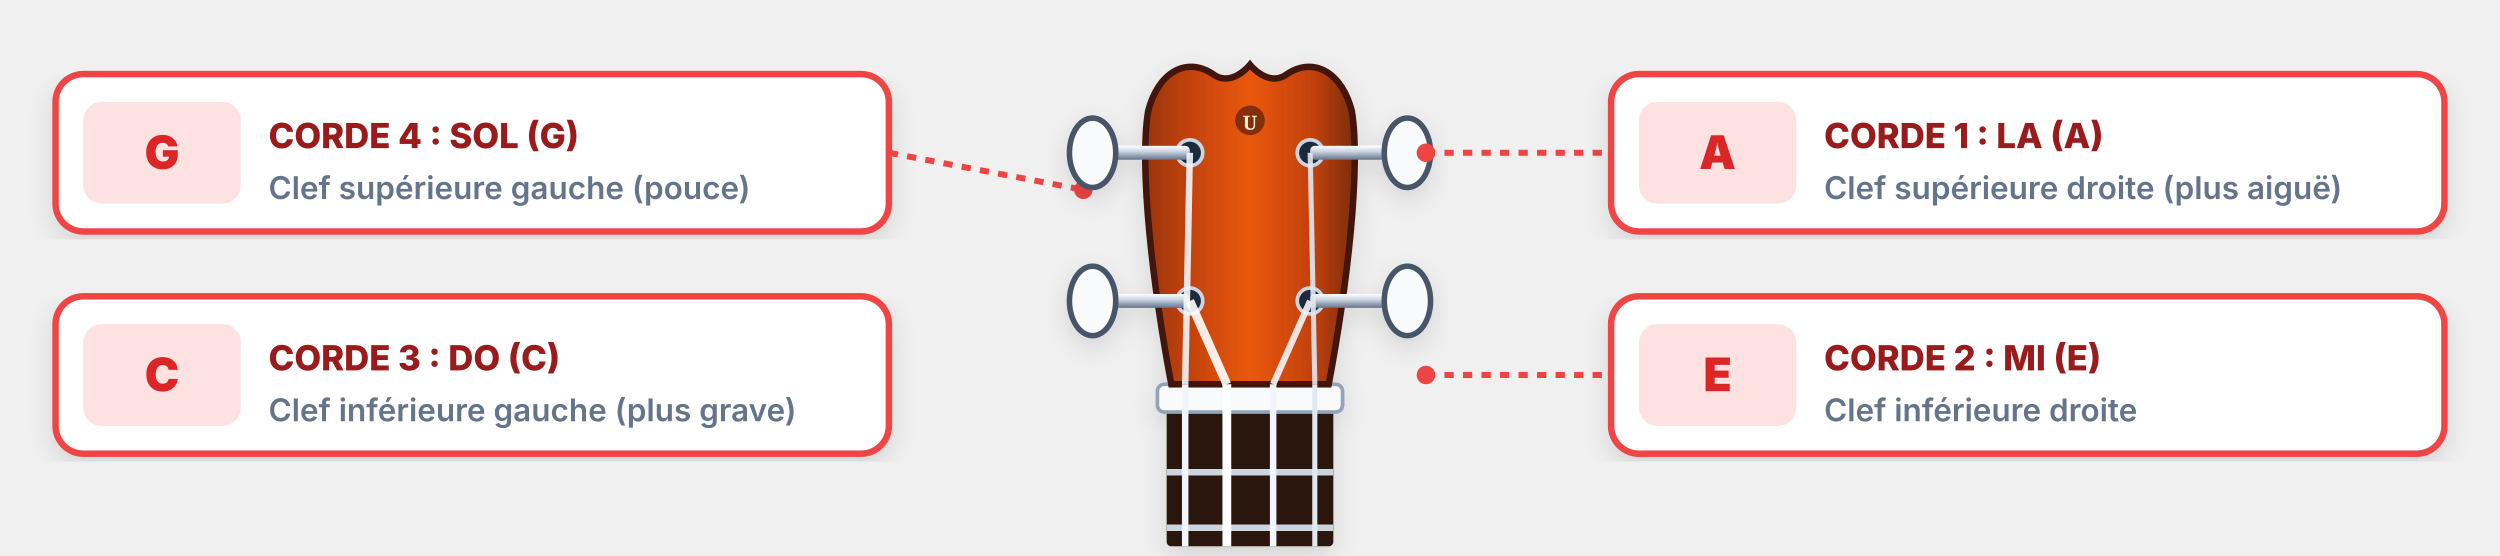
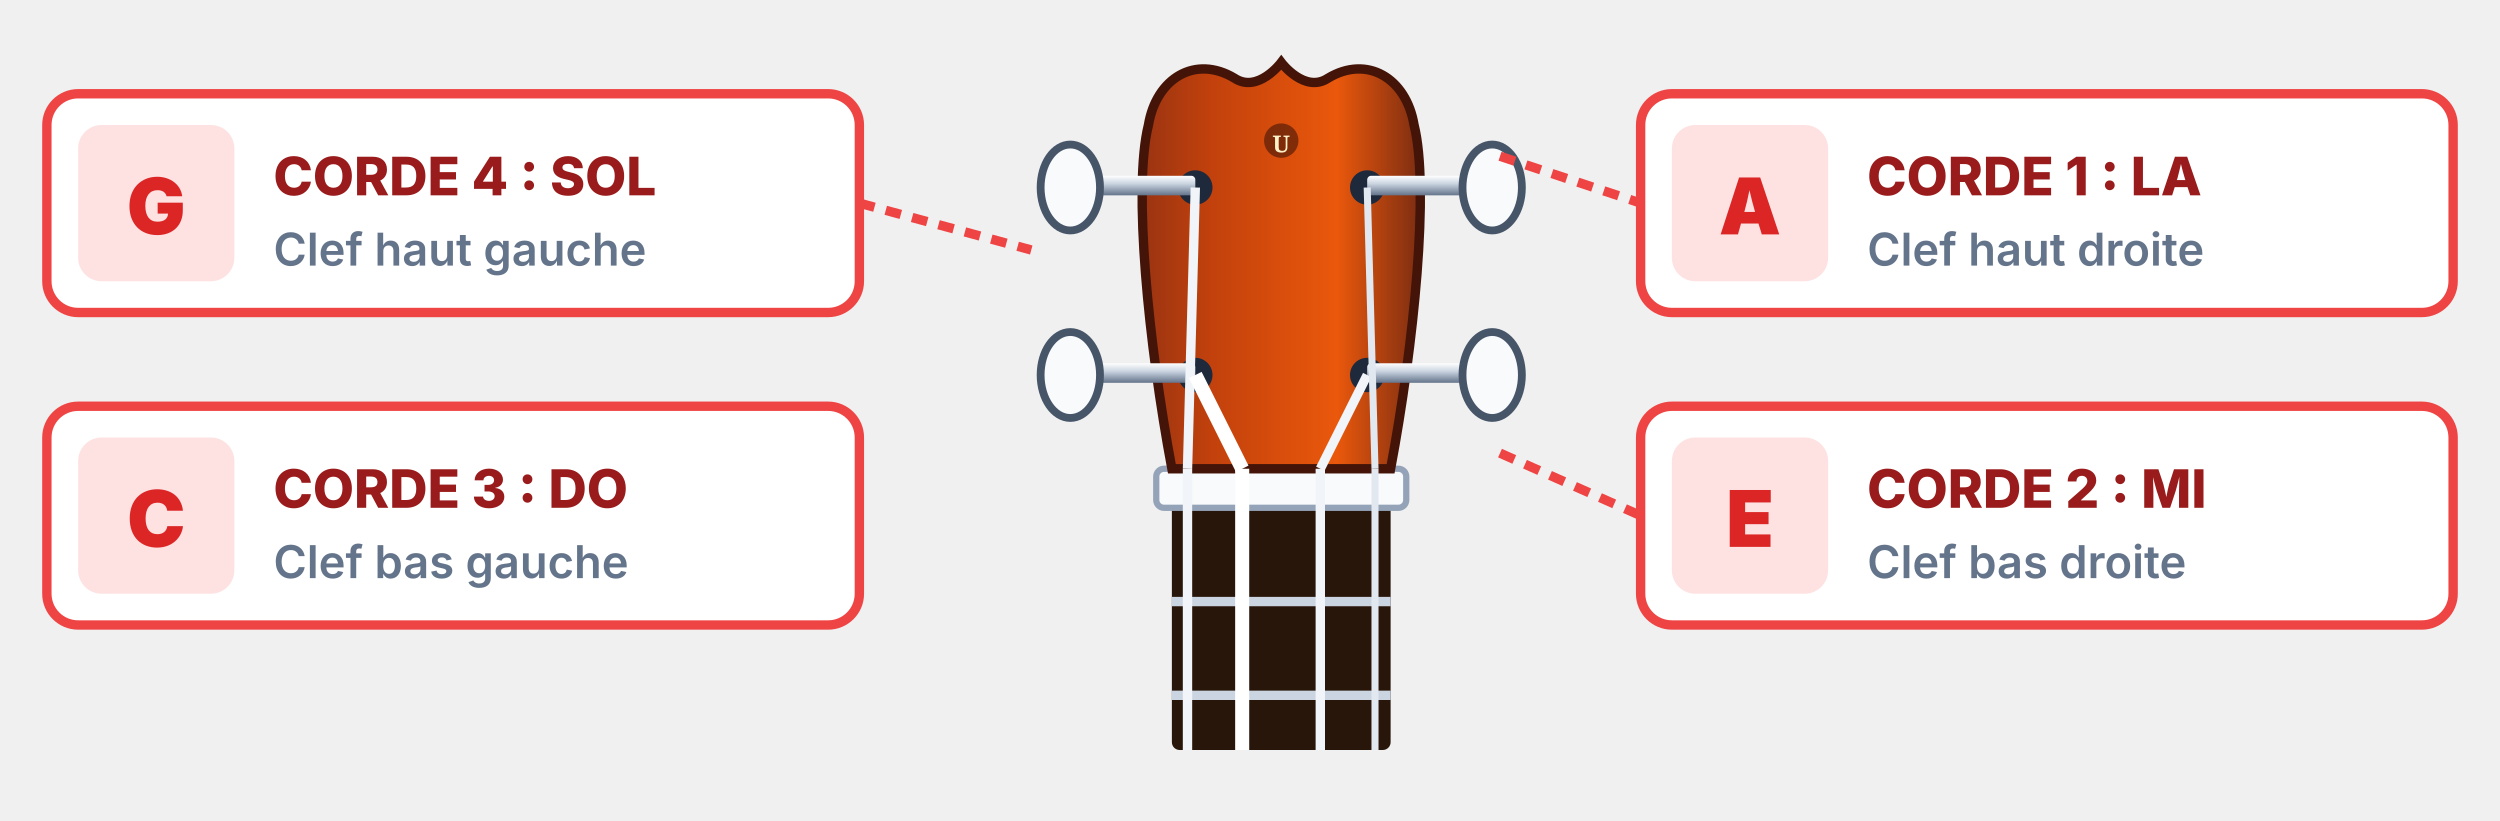
- <svg xmlns="http://www.w3.org/2000/svg" viewBox="0 0 540 120" width="100%" height="110" style="display:block; margin:0 auto;">
+ <svg xmlns="http://www.w3.org/2000/svg" viewBox="0 0 320 105" width="100%" height="95" style="display:block; margin:0 auto;">
  <defs>
-     <linearGradient id="headWood" x1="0%" y1="0%" x2="100%" y2="0%">
+     <linearGradient id="headWood3" x1="0%" y1="0%" x2="100%" y2="0%">
      <stop offset="0%" stop-color="#9a3412" />
-       <stop offset="20%" stop-color="#c2410c" />
-       <stop offset="50%" stop-color="#ea580c" />
-       <stop offset="80%" stop-color="#c2410c" />
+       <stop offset="25%" stop-color="#c2410c" />
+       <stop offset="70%" stop-color="#ea580c" />
      <stop offset="100%" stop-color="#7c2d12" />
    </linearGradient>
-     <linearGradient id="pegMetal" x1="0%" y1="0%" x2="0%" y2="100%">
+     <linearGradient id="pegMetal3" x1="0%" y1="0%" x2="0%" y2="100%">
      <stop offset="0%" stop-color="#ffffff" />
      <stop offset="40%" stop-color="#cbd5e1" />
      <stop offset="100%" stop-color="#64748b" />
    </linearGradient>
-     <filter id="shadowLight" x="-5%" y="-5%" width="110%" height="110%">
-       <feDropShadow dx="0" dy="2" stdDeviation="2.5" flood-color="#000000" flood-opacity="0.12" />
-     </filter>
  </defs>
-   <g transform="translate(12, 16)">
-     <rect x="0" y="0" width="180" height="34" rx="6" fill="#ffffff" stroke="#ef4444" stroke-width="1.4" filter="url(#shadowLight)" />
-     <rect x="6" y="6" width="34" height="22" rx="4" fill="#fee2e2" />
-     <text x="23" y="20.5" text-anchor="middle" font-family="-apple-system, sans-serif" font-size="10" font-weight="900" fill="#dc2626">G</text>
-     <text x="46" y="16" font-family="-apple-system, sans-serif" font-size="7.5" font-weight="800" fill="#991b1b">CORDE 4 : SOL (G)</text>
-     <text x="46" y="27" font-family="-apple-system, sans-serif" font-size="6.8" font-weight="600" fill="#64748b">Clef supérieure gauche (pouce)</text>
-     <path d="M 180,17 L 222,25" stroke="#ef4444" stroke-width="1.3" stroke-dasharray="2,2" />
-     <circle cx="222" cy="25" r="2" fill="#ef4444" />
+   <g transform="translate(6, 12)">
+     <rect x="0" y="0" width="104" height="28" rx="4" fill="#ffffff" stroke="#ef4444" stroke-width="1.2" />
+     <rect x="4" y="4" width="20" height="20" rx="3" fill="#fee2e2" />
+     <text x="14" y="18" text-anchor="middle" font-family="-apple-system, sans-serif" font-size="10" font-weight="900" fill="#dc2626">G</text>
+     <text x="29" y="13" font-family="-apple-system, sans-serif" font-size="6.8" font-weight="800" fill="#991b1b">CORDE 4 : SOL</text>
+     <text x="29" y="22" font-family="-apple-system, sans-serif" font-size="5.8" font-weight="600" fill="#64748b">Clef haut gauche</text>
+     <path d="M 104,14 L 126,20" stroke="#ef4444" stroke-width="1.2" stroke-dasharray="2,1.5" />
  </g>
-   <g transform="translate(12, 64)">
-     <rect x="0" y="0" width="180" height="34" rx="6" fill="#ffffff" stroke="#ef4444" stroke-width="1.4" filter="url(#shadowLight)" />
-     <rect x="6" y="6" width="34" height="22" rx="4" fill="#fee2e2" />
-     <text x="23" y="20.5" text-anchor="middle" font-family="-apple-system, sans-serif" font-size="10" font-weight="900" fill="#dc2626">C</text>
-     <text x="46" y="16" font-family="-apple-system, sans-serif" font-size="7.5" font-weight="800" fill="#991b1b">CORDE 3 : DO (C)</text>
-     <text x="46" y="27" font-family="-apple-system, sans-serif" font-size="6.8" font-weight="600" fill="#64748b">Clef inférieure gauche (plus grave)</text>
-     <path d="M 180,17 L 222,9" stroke="#ef4444" stroke-width="1.3" stroke-dasharray="2,2" transform="translate(0, 64)" />
-     <circle cx="222" cy="73" r="2" fill="#ef4444" />
+   <g transform="translate(6, 52)">
+     <rect x="0" y="0" width="104" height="28" rx="4" fill="#ffffff" stroke="#ef4444" stroke-width="1.2" />
+     <rect x="4" y="4" width="20" height="20" rx="3" fill="#fee2e2" />
+     <text x="14" y="18" text-anchor="middle" font-family="-apple-system, sans-serif" font-size="10" font-weight="900" fill="#dc2626">C</text>
+     <text x="29" y="13" font-family="-apple-system, sans-serif" font-size="6.8" font-weight="800" fill="#991b1b">CORDE 3 : DO</text>
+     <text x="29" y="22" font-family="-apple-system, sans-serif" font-size="5.8" font-weight="600" fill="#64748b">Clef bas gauche</text>
+     <path d="M 104,14 L 126,6" stroke="#ef4444" stroke-width="1.2" stroke-dasharray="2,1.5" transform="translate(0, 52)" />
  </g>
-   <g transform="translate(230, 8)" filter="url(#shadowLight)">
-     <rect x="22" y="80" width="36" height="30" fill="#29160a" rx="1" />
-     <line x1="22" y1="94" x2="58" y2="94" stroke="#cbd5e1" stroke-width="1.4" />
-     <line x1="22" y1="106" x2="58" y2="106" stroke="#cbd5e1" stroke-width="1.4" />
-     <rect x="20" y="75" width="40" height="6" fill="#f8fafc" stroke="#94a3b8" stroke-width="0.8" rx="1.5" />
-     <path d="M 23,75               C 19,54 16,28 18,16               C 20,8 26,4 32,8               C 36,11 40,6 40,6               C 40,6 44,11 48,8               C 54,4 60,8 62,16               C 64,28 61,54 57,75 Z" fill="url(#headWood)" stroke="#431407" stroke-width="1.4" />
-     <circle cx="40" cy="18" r="3.2" fill="#431407" opacity="0.6" />
-     <text x="40" y="20" text-anchor="middle" font-family="serif" font-size="4.2" font-weight="900" fill="#fef3c7">U</text>
-     <circle cx="27" cy="25" r="2.8" fill="#1e293b" stroke="#cbd5e1" stroke-width="0.8" />
-     <circle cx="27" cy="57" r="2.8" fill="#1e293b" stroke="#cbd5e1" stroke-width="0.8" />
-     <circle cx="53" cy="57" r="2.8" fill="#1e293b" stroke="#cbd5e1" stroke-width="0.8" />
-     <circle cx="53" cy="25" r="2.8" fill="#1e293b" stroke="#cbd5e1" stroke-width="0.8" />
-     <rect x="9" y="23.5" width="18" height="3" fill="url(#pegMetal)" rx="1" />
-     <ellipse cx="6" cy="25" rx="5" ry="7.5" fill="#f8fafc" stroke="#475569" stroke-width="1.2" />
-     <rect x="9" y="55.5" width="18" height="3" fill="url(#pegMetal)" rx="1" />
-     <ellipse cx="6" cy="57" rx="5" ry="7.5" fill="#f8fafc" stroke="#475569" stroke-width="1.2" />
-     <rect x="53" y="55.5" width="18" height="3" fill="url(#pegMetal)" rx="1" />
-     <ellipse cx="74" cy="57" rx="5" ry="7.5" fill="#f8fafc" stroke="#475569" stroke-width="1.2" />
-     <rect x="53" y="23.5" width="18" height="3" fill="url(#pegMetal)" rx="1" />
-     <ellipse cx="74" cy="25" rx="5" ry="7.5" fill="#f8fafc" stroke="#475569" stroke-width="1.2" />
-     <line x1="27" y1="25" x2="26" y2="75" stroke="#f1f5f9" stroke-width="1.4" opacity="0.9" />
-     <line x1="26" y1="75" x2="26" y2="110" stroke="#f1f5f9" stroke-width="1.4" />
-     <line x1="27" y1="57" x2="35" y2="75" stroke="#ffffff" stroke-width="1.9" opacity="0.9" />
-     <line x1="35" y1="75" x2="35" y2="110" stroke="#ffffff" stroke-width="1.9" />
-     <line x1="53" y1="57" x2="45" y2="75" stroke="#f1f5f9" stroke-width="1.4" opacity="0.9" />
-     <line x1="45" y1="75" x2="45" y2="110" stroke="#f1f5f9" stroke-width="1.4" />
-     <line x1="53" y1="25" x2="54" y2="75" stroke="#e2e8f0" stroke-width="1.1" opacity="0.9" />
-     <line x1="54" y1="75" x2="54" y2="110" stroke="#e2e8f0" stroke-width="1.1" />
+   <g transform="translate(132, 4)">
+     <rect x="18" y="60" width="28" height="32" fill="#29160a" rx="1" />
+     <line x1="18" y1="73" x2="46" y2="73" stroke="#cbd5e1" stroke-width="1.2" />
+     <line x1="18" y1="85" x2="46" y2="85" stroke="#cbd5e1" stroke-width="1.2" />
+     <rect x="16" y="56" width="32" height="5" fill="#f8fafc" stroke="#94a3b8" stroke-width="0.8" rx="1" />
+     <path d="M 18,56 C 15,40 13,20 15,12 C 16,6 21,3 26,6 C 29,8 32,4 32,4 C 32,4 35,8 38,6 C 43,3 48,6 49,12 C 51,20 49,40 46,56 Z" fill="url(#headWood3)" stroke="#431407" stroke-width="1.2" />
+     <circle cx="32" cy="14" r="2.2" fill="#431407" opacity="0.6" />
+     <text x="32" y="15.5" text-anchor="middle" font-family="serif" font-size="3" font-weight="900" fill="#fef3c7">U</text>
+     <circle cx="21" cy="20" r="2.2" fill="#1e293b" />
+     <circle cx="21" cy="44" r="2.2" fill="#1e293b" />
+     <circle cx="43" cy="44" r="2.2" fill="#1e293b" />
+     <circle cx="43" cy="20" r="2.2" fill="#1e293b" />
+     <rect x="7" y="18.5" width="14" height="2.5" fill="url(#pegMetal3)" rx="0.5" />
+     <ellipse cx="5" cy="20" rx="3.8" ry="5.5" fill="#f8fafc" stroke="#475569" stroke-width="1" />
+     <rect x="7" y="42.5" width="14" height="2.5" fill="url(#pegMetal3)" rx="0.5" />
+     <ellipse cx="5" cy="44" rx="3.8" ry="5.5" fill="#f8fafc" stroke="#475569" stroke-width="1" />
+     <rect x="43" y="42.5" width="14" height="2.5" fill="url(#pegMetal3)" rx="0.5" />
+     <ellipse cx="59" cy="44" rx="3.8" ry="5.5" fill="#f8fafc" stroke="#475569" stroke-width="1" />
+     <rect x="43" y="18.5" width="14" height="2.5" fill="url(#pegMetal3)" rx="0.5" />
+     <ellipse cx="59" cy="20" rx="3.8" ry="5.5" fill="#f8fafc" stroke="#475569" stroke-width="1" />
+     <line x1="21" y1="20" x2="20" y2="56" stroke="#f1f5f9" stroke-width="1.2" />
+     <line x1="20" y1="56" x2="20" y2="92" stroke="#f1f5f9" stroke-width="1.2" />
+     <line x1="21" y1="44" x2="27" y2="56" stroke="#ffffff" stroke-width="1.8" />
+     <line x1="27" y1="56" x2="27" y2="92" stroke="#ffffff" stroke-width="1.8" />
+     <line x1="43" y1="44" x2="37" y2="56" stroke="#f1f5f9" stroke-width="1.2" />
+     <line x1="37" y1="56" x2="37" y2="92" stroke="#f1f5f9" stroke-width="1.2" />
+     <line x1="43" y1="20" x2="44" y2="56" stroke="#e2e8f0" stroke-width="0.9" />
+     <line x1="44" y1="56" x2="44" y2="92" stroke="#e2e8f0" stroke-width="0.9" />
  </g>
-   <g transform="translate(348, 16)">
-     <path d="M -40,17 L 0,17" stroke="#ef4444" stroke-width="1.3" stroke-dasharray="2,2" />
-     <circle cx="-40" cy="17" r="2" fill="#ef4444" />
-     <rect x="0" y="0" width="180" height="34" rx="6" fill="#ffffff" stroke="#ef4444" stroke-width="1.4" filter="url(#shadowLight)" />
-     <rect x="6" y="6" width="34" height="22" rx="4" fill="#fee2e2" />
-     <text x="23" y="20.5" text-anchor="middle" font-family="-apple-system, sans-serif" font-size="10" font-weight="900" fill="#dc2626">A</text>
-     <text x="46" y="16" font-family="-apple-system, sans-serif" font-size="7.5" font-weight="800" fill="#991b1b">CORDE 1 : LA (A)</text>
-     <text x="46" y="27" font-family="-apple-system, sans-serif" font-size="6.8" font-weight="600" fill="#64748b">Clef supérieure droite (plus aiguë)</text>
+   <g transform="translate(210, 12)">
+     <path d="M -18,8 L 0,14" stroke="#ef4444" stroke-width="1.2" stroke-dasharray="2,1.5" />
+     <rect x="0" y="0" width="104" height="28" rx="4" fill="#ffffff" stroke="#ef4444" stroke-width="1.2" />
+     <rect x="4" y="4" width="20" height="20" rx="3" fill="#fee2e2" />
+     <text x="14" y="18" text-anchor="middle" font-family="-apple-system, sans-serif" font-size="10" font-weight="900" fill="#dc2626">A</text>
+     <text x="29" y="13" font-family="-apple-system, sans-serif" font-size="6.8" font-weight="800" fill="#991b1b">CORDE 1 : LA</text>
+     <text x="29" y="22" font-family="-apple-system, sans-serif" font-size="5.8" font-weight="600" fill="#64748b">Clef haut droite</text>
  </g>
-   <g transform="translate(348, 64)">
-     <path d="M -40,17 L 0,17" stroke="#ef4444" stroke-width="1.3" stroke-dasharray="2,2" />
-     <circle cx="-40" cy="17" r="2" fill="#ef4444" />
-     <rect x="0" y="0" width="180" height="34" rx="6" fill="#ffffff" stroke="#ef4444" stroke-width="1.4" filter="url(#shadowLight)" />
-     <rect x="6" y="6" width="34" height="22" rx="4" fill="#fee2e2" />
-     <text x="23" y="20.5" text-anchor="middle" font-family="-apple-system, sans-serif" font-size="10" font-weight="900" fill="#dc2626">E</text>
-     <text x="46" y="16" font-family="-apple-system, sans-serif" font-size="7.5" font-weight="800" fill="#991b1b">CORDE 2 : MI (E)</text>
-     <text x="46" y="27" font-family="-apple-system, sans-serif" font-size="6.8" font-weight="600" fill="#64748b">Clef inférieure droite</text>
+   <g transform="translate(210, 52)">
+     <path d="M -18,6 L 0,14" stroke="#ef4444" stroke-width="1.2" stroke-dasharray="2,1.5" />
+     <rect x="0" y="0" width="104" height="28" rx="4" fill="#ffffff" stroke="#ef4444" stroke-width="1.2" />
+     <rect x="4" y="4" width="20" height="20" rx="3" fill="#fee2e2" />
+     <text x="14" y="18" text-anchor="middle" font-family="-apple-system, sans-serif" font-size="10" font-weight="900" fill="#dc2626">E</text>
+     <text x="29" y="13" font-family="-apple-system, sans-serif" font-size="6.8" font-weight="800" fill="#991b1b">CORDE 2 : MI</text>
+     <text x="29" y="22" font-family="-apple-system, sans-serif" font-size="5.8" font-weight="600" fill="#64748b">Clef bas droite</text>
  </g>
</svg>
